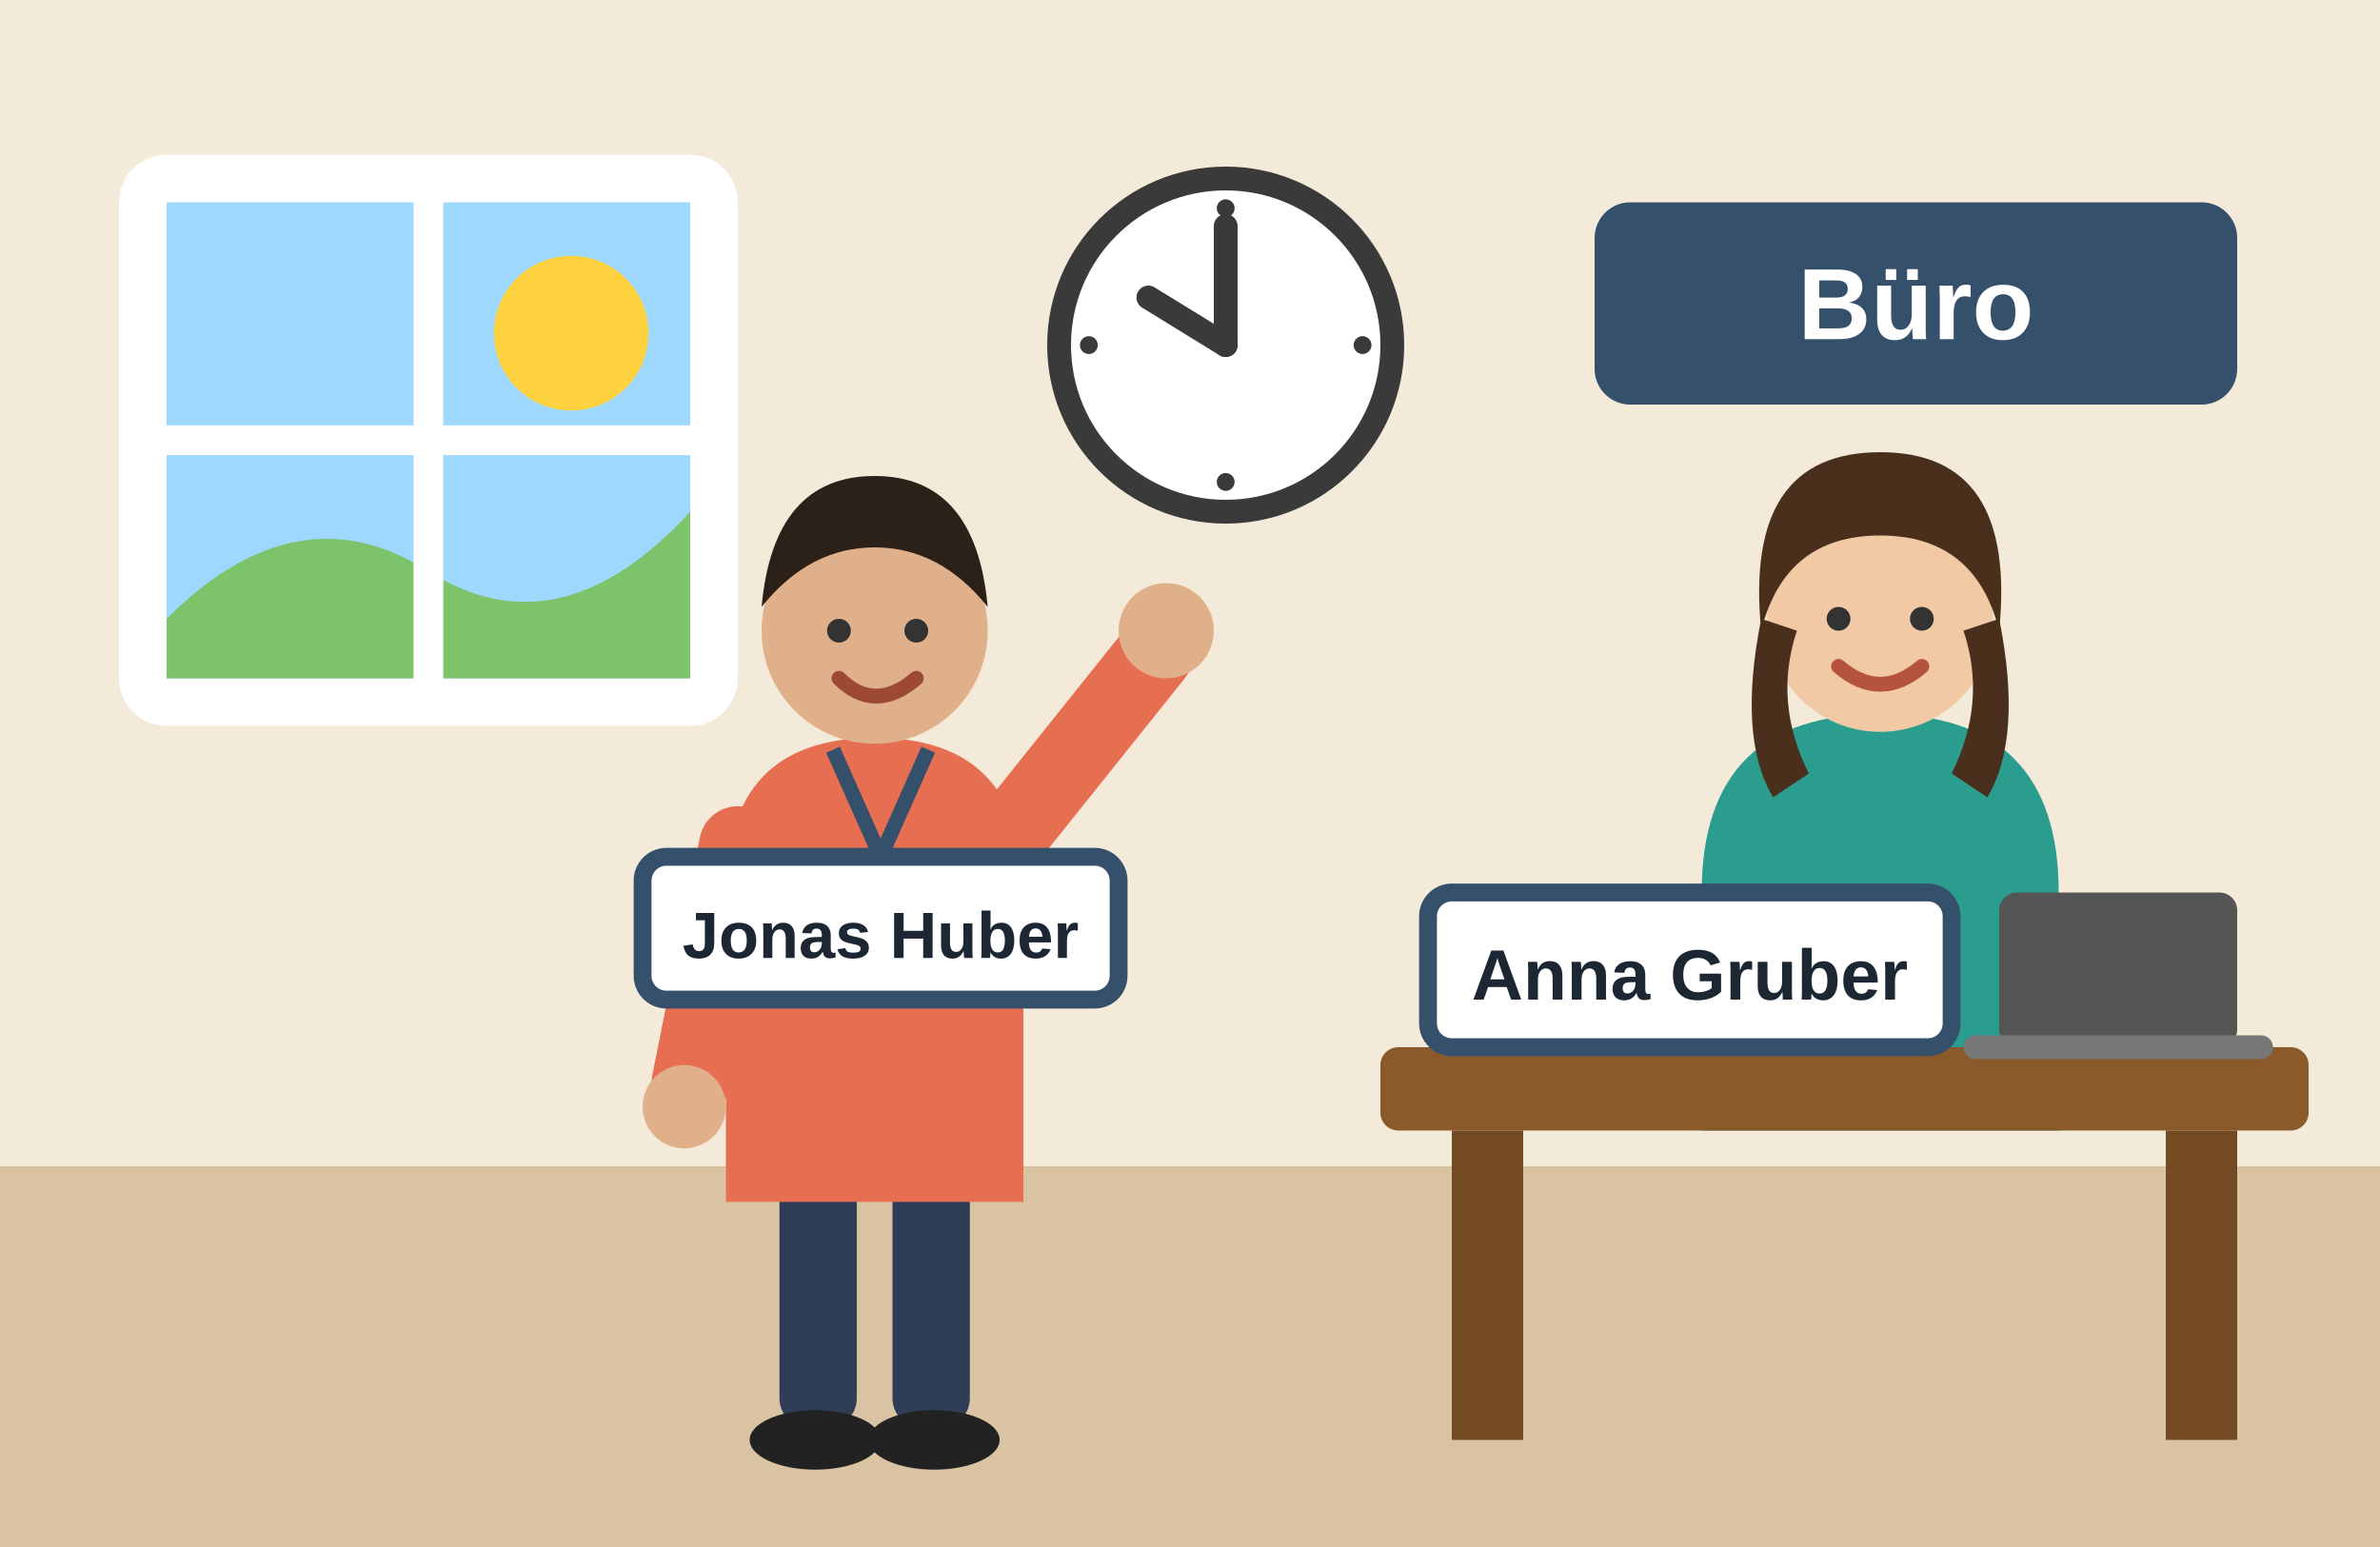
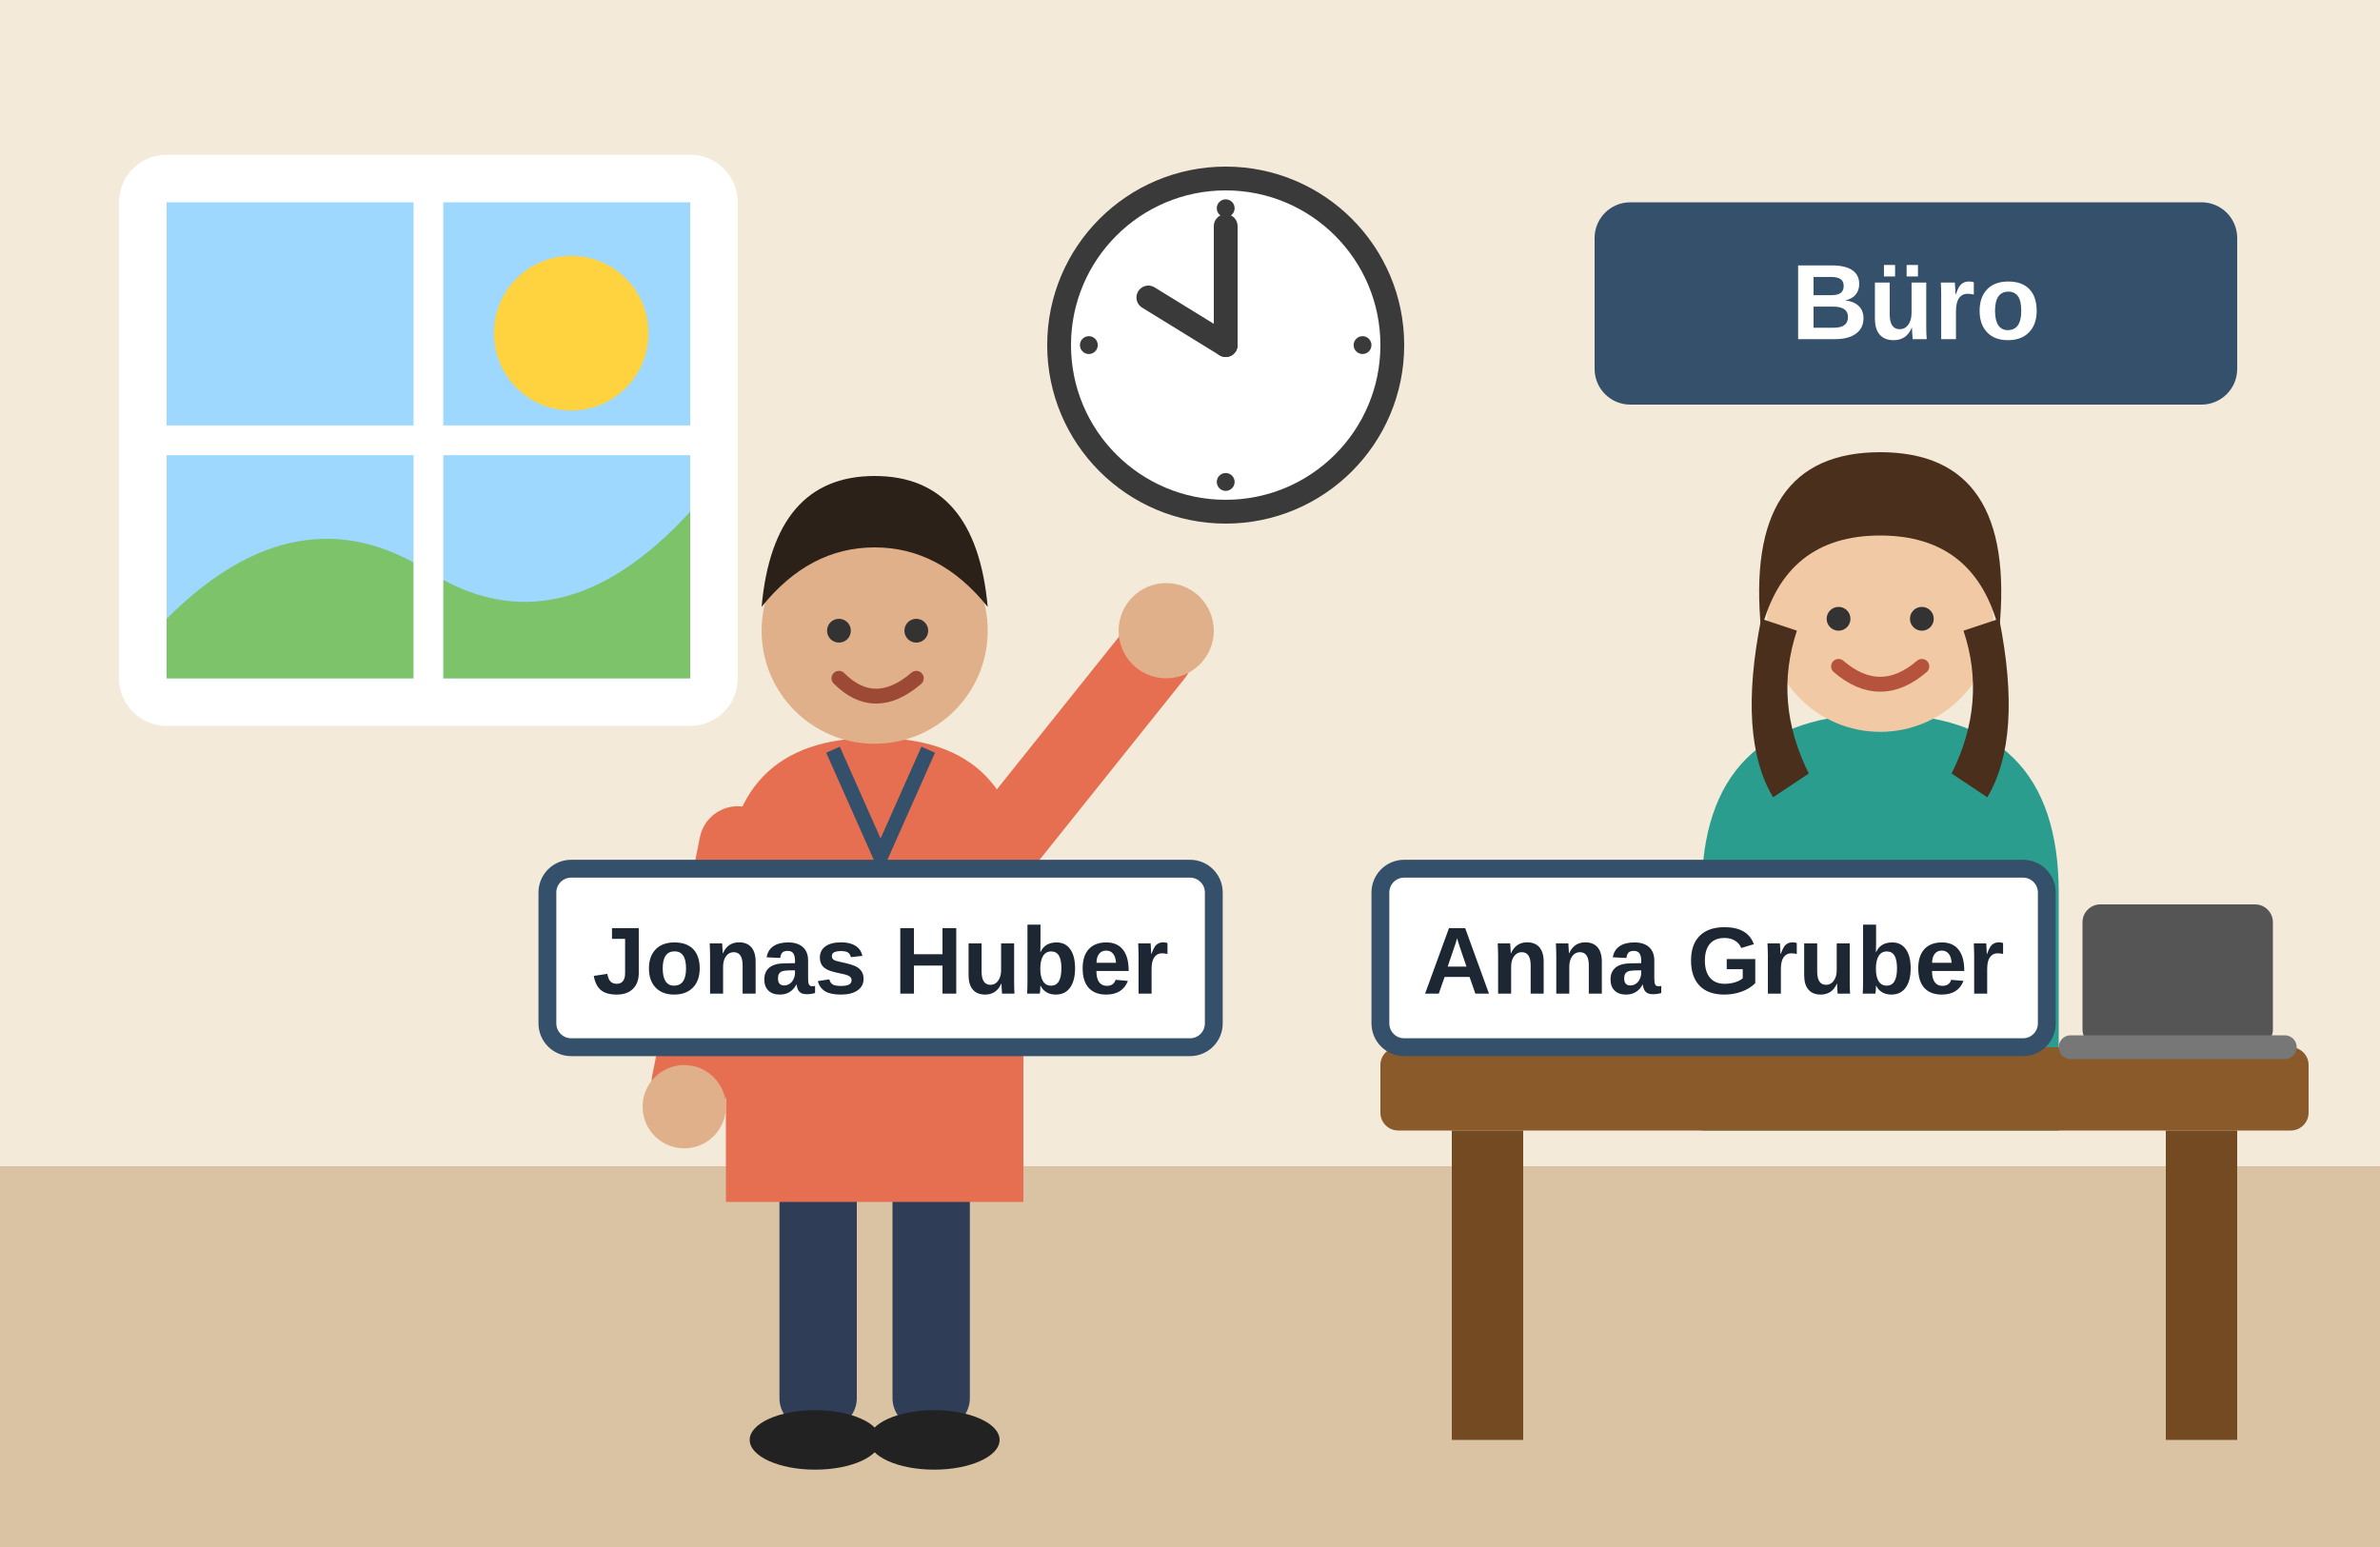
<svg xmlns="http://www.w3.org/2000/svg" viewBox="0 0 400 260" role="img" font-family="Arial, sans-serif">
+   <rect width="400" height="260" fill="#f3ead9" />
  <rect width="400" height="260" fill="#f3ead9" />
  <rect y="196" width="400" height="64" fill="#d9c3a3" />
  <rect x="24" y="30" width="96" height="88" rx="4" fill="#9ed8ff" stroke="#fff" stroke-width="8" />
  <circle cx="96" cy="56" r="13" fill="#ffd23f" />
  <path d="M28 104q22-22 44-8t44-10v28H28z" fill="#7cc36a" />
  <path d="M72 30v88M24 74h96" stroke="#fff" stroke-width="5" />
  <circle cx="206" cy="58" r="28" fill="#fff" stroke="#3a3a3a" stroke-width="4" />
  <g stroke="#3a3a3a" stroke-width="4" stroke-linecap="round">
    <path d="M206 58V38" />
    <path d="M206 58l-13-8" />
  </g>
  <g fill="#3a3a3a">
    <circle cx="206" cy="35" r="1.5" />
    <circle cx="229" cy="58" r="1.5" />
    <circle cx="206" cy="81" r="1.5" />
    <circle cx="183" cy="58" r="1.5" />
  </g>
  <rect x="268" y="34" width="108" height="34" rx="6" fill="#34506b" />
-   <text x="322" y="57" font-size="17" font-weight="bold" fill="#fff" text-anchor="middle">Büro</text>
+   <text x="322" y="57" font-size="18" font-weight="bold" fill="#fff" text-anchor="middle">Büro</text>
  <path d="M286 150q0-30 30-30t30 30v40h-60z" fill="#2a9d8f" />
  <circle cx="316" cy="104" r="19" fill="#f1c9a5" />
  <path d="M296 106q-3-30 20-30t20 30q-4-16-20-16t-20 16z" fill="#4a2f1c" />
  <path d="M296 104q-4 20 2 30l6-4q-6-12-2-24zM336 104q4 20-2 30l-6-4q6-12 2-24z" fill="#4a2f1c" />
  <circle cx="309" cy="104" r="2" fill="#333" />
  <circle cx="323" cy="104" r="2" fill="#333" />
  <path d="M309 112q7 6 14 0" fill="none" stroke="#b5533c" stroke-width="2.5" stroke-linecap="round" />
  <rect x="232" y="176" width="156" height="14" rx="3" fill="#8a5a2b" />
  <rect x="244" y="190" width="12" height="52" fill="#734a22" />
  <rect x="364" y="190" width="12" height="52" fill="#734a22" />
-   <rect x="336" y="150" width="40" height="26" rx="3" fill="#555" />
-   <rect x="330" y="174" width="52" height="4" rx="2" fill="#777" />
-   <rect x="240" y="150" width="88" height="26" rx="4" fill="#fff" stroke="#34506b" stroke-width="3" />
-   <text x="284" y="168" font-size="12" font-weight="bold" fill="#1c2733" text-anchor="middle">Anna Gruber</text>
+   <rect x="350" y="152" width="32" height="24" rx="3" fill="#555" />
+   <rect x="346" y="174" width="40" height="4" rx="2" fill="#777" />
+   <rect x="232" y="146" width="112" height="30" rx="4" fill="#fff" stroke="#34506b" stroke-width="3" />
+   <text x="288" y="167" font-size="16" font-weight="bold" fill="#1c2733" text-anchor="middle">Anna Gruber</text>
  <rect x="131" y="196" width="13" height="44" rx="5" fill="#2f3e56" />
  <rect x="150" y="196" width="13" height="44" rx="5" fill="#2f3e56" />
  <ellipse cx="137" cy="242" rx="11" ry="5" fill="#222" />
  <ellipse cx="157" cy="242" rx="11" ry="5" fill="#222" />
  <path d="M122 150q0-26 25-26t25 26v52h-50z" fill="#e76f51" />
  <path d="M170 140l24-30" stroke="#e76f51" stroke-width="13" stroke-linecap="round" />
  <circle cx="196" cy="106" r="8" fill="#e0b08a" />
  <path d="M124 142l-8 40" stroke="#e76f51" stroke-width="13" stroke-linecap="round" />
  <circle cx="115" cy="186" r="7" fill="#e0b08a" />
  <circle cx="147" cy="106" r="19" fill="#e0b08a" />
  <path d="M128 102q2-22 19-22t19 22q-8-10-19-10t-19 10z" fill="#2b2118" />
  <circle cx="141" cy="106" r="2" fill="#333" />
  <circle cx="154" cy="106" r="2" fill="#333" />
  <path d="M141 114q6 6 13 0" fill="none" stroke="#9c4a35" stroke-width="2.5" stroke-linecap="round" />
  <path d="M140 126l8 18 8-18" fill="none" stroke="#34506b" stroke-width="2.5" />
-   <rect x="108" y="144" width="80" height="24" rx="4" fill="#fff" stroke="#34506b" stroke-width="3" />
-   <text x="148" y="161" font-size="11" font-weight="bold" fill="#1c2733" text-anchor="middle">Jonas Huber</text>
+   <rect x="92" y="146" width="112" height="30" rx="4" fill="#fff" stroke="#34506b" stroke-width="3" />
+   <text x="148" y="167" font-size="16" font-weight="bold" fill="#1c2733" text-anchor="middle">Jonas Huber</text>
</svg>
